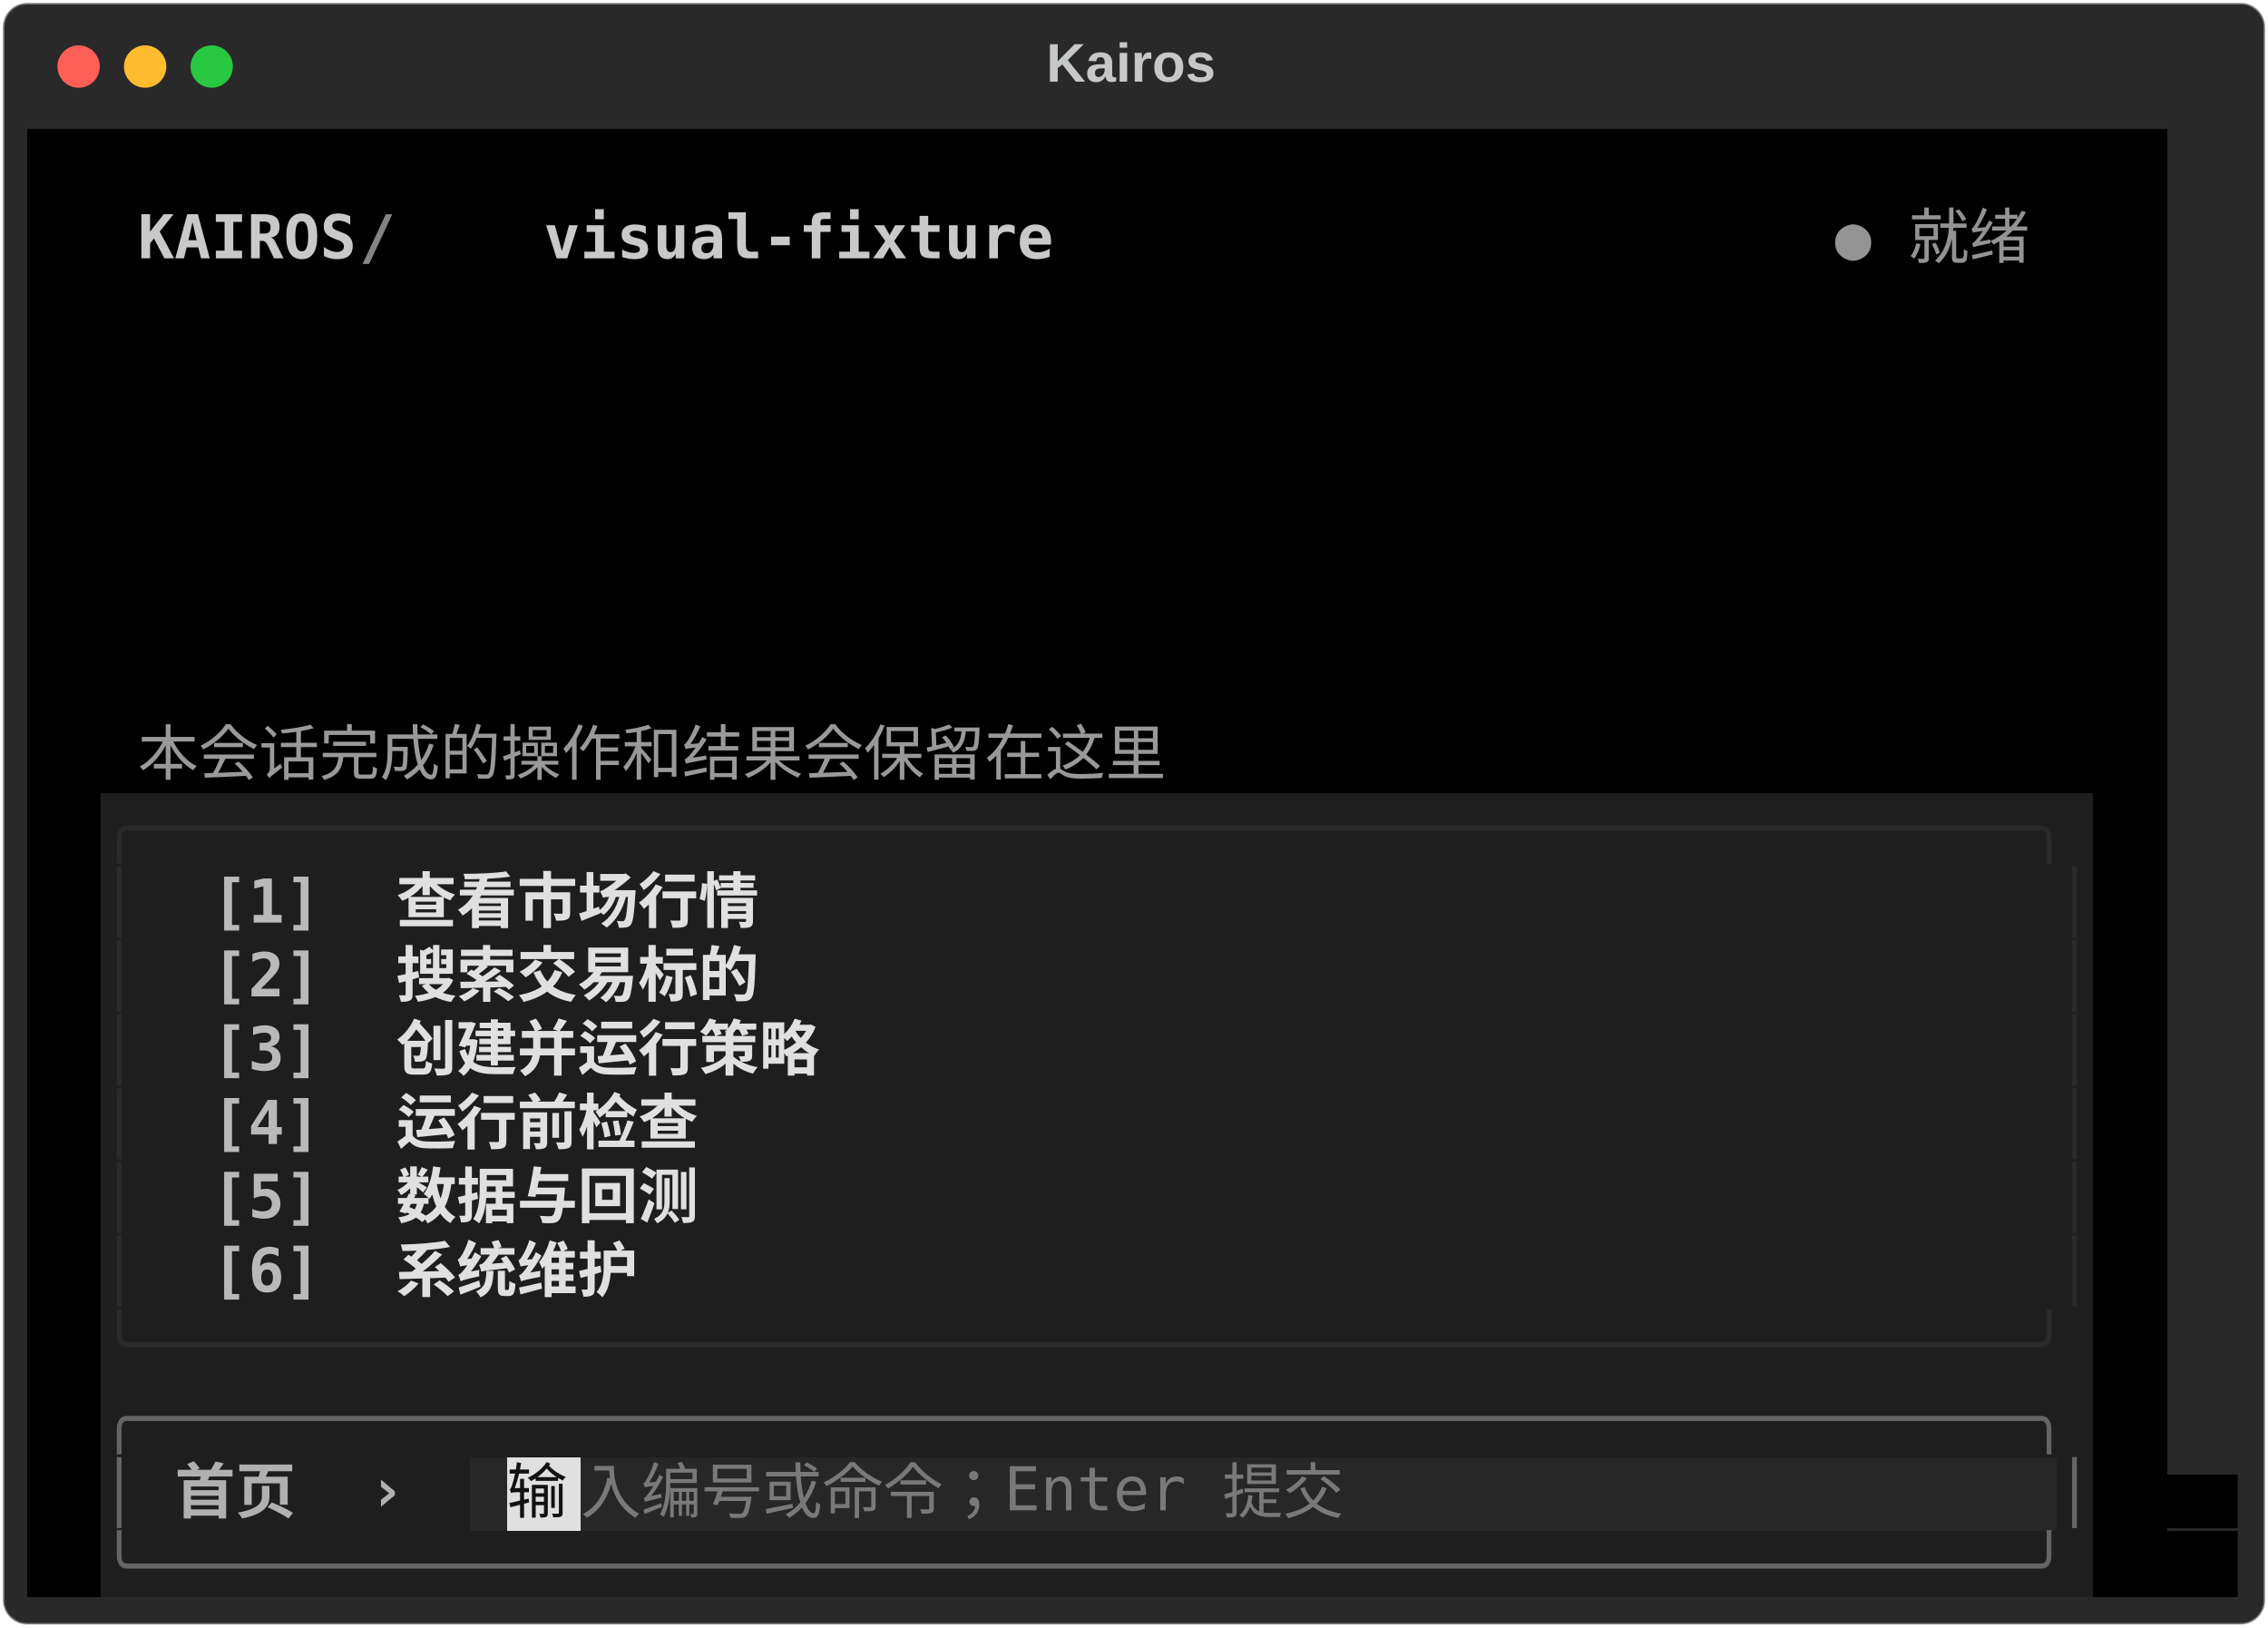
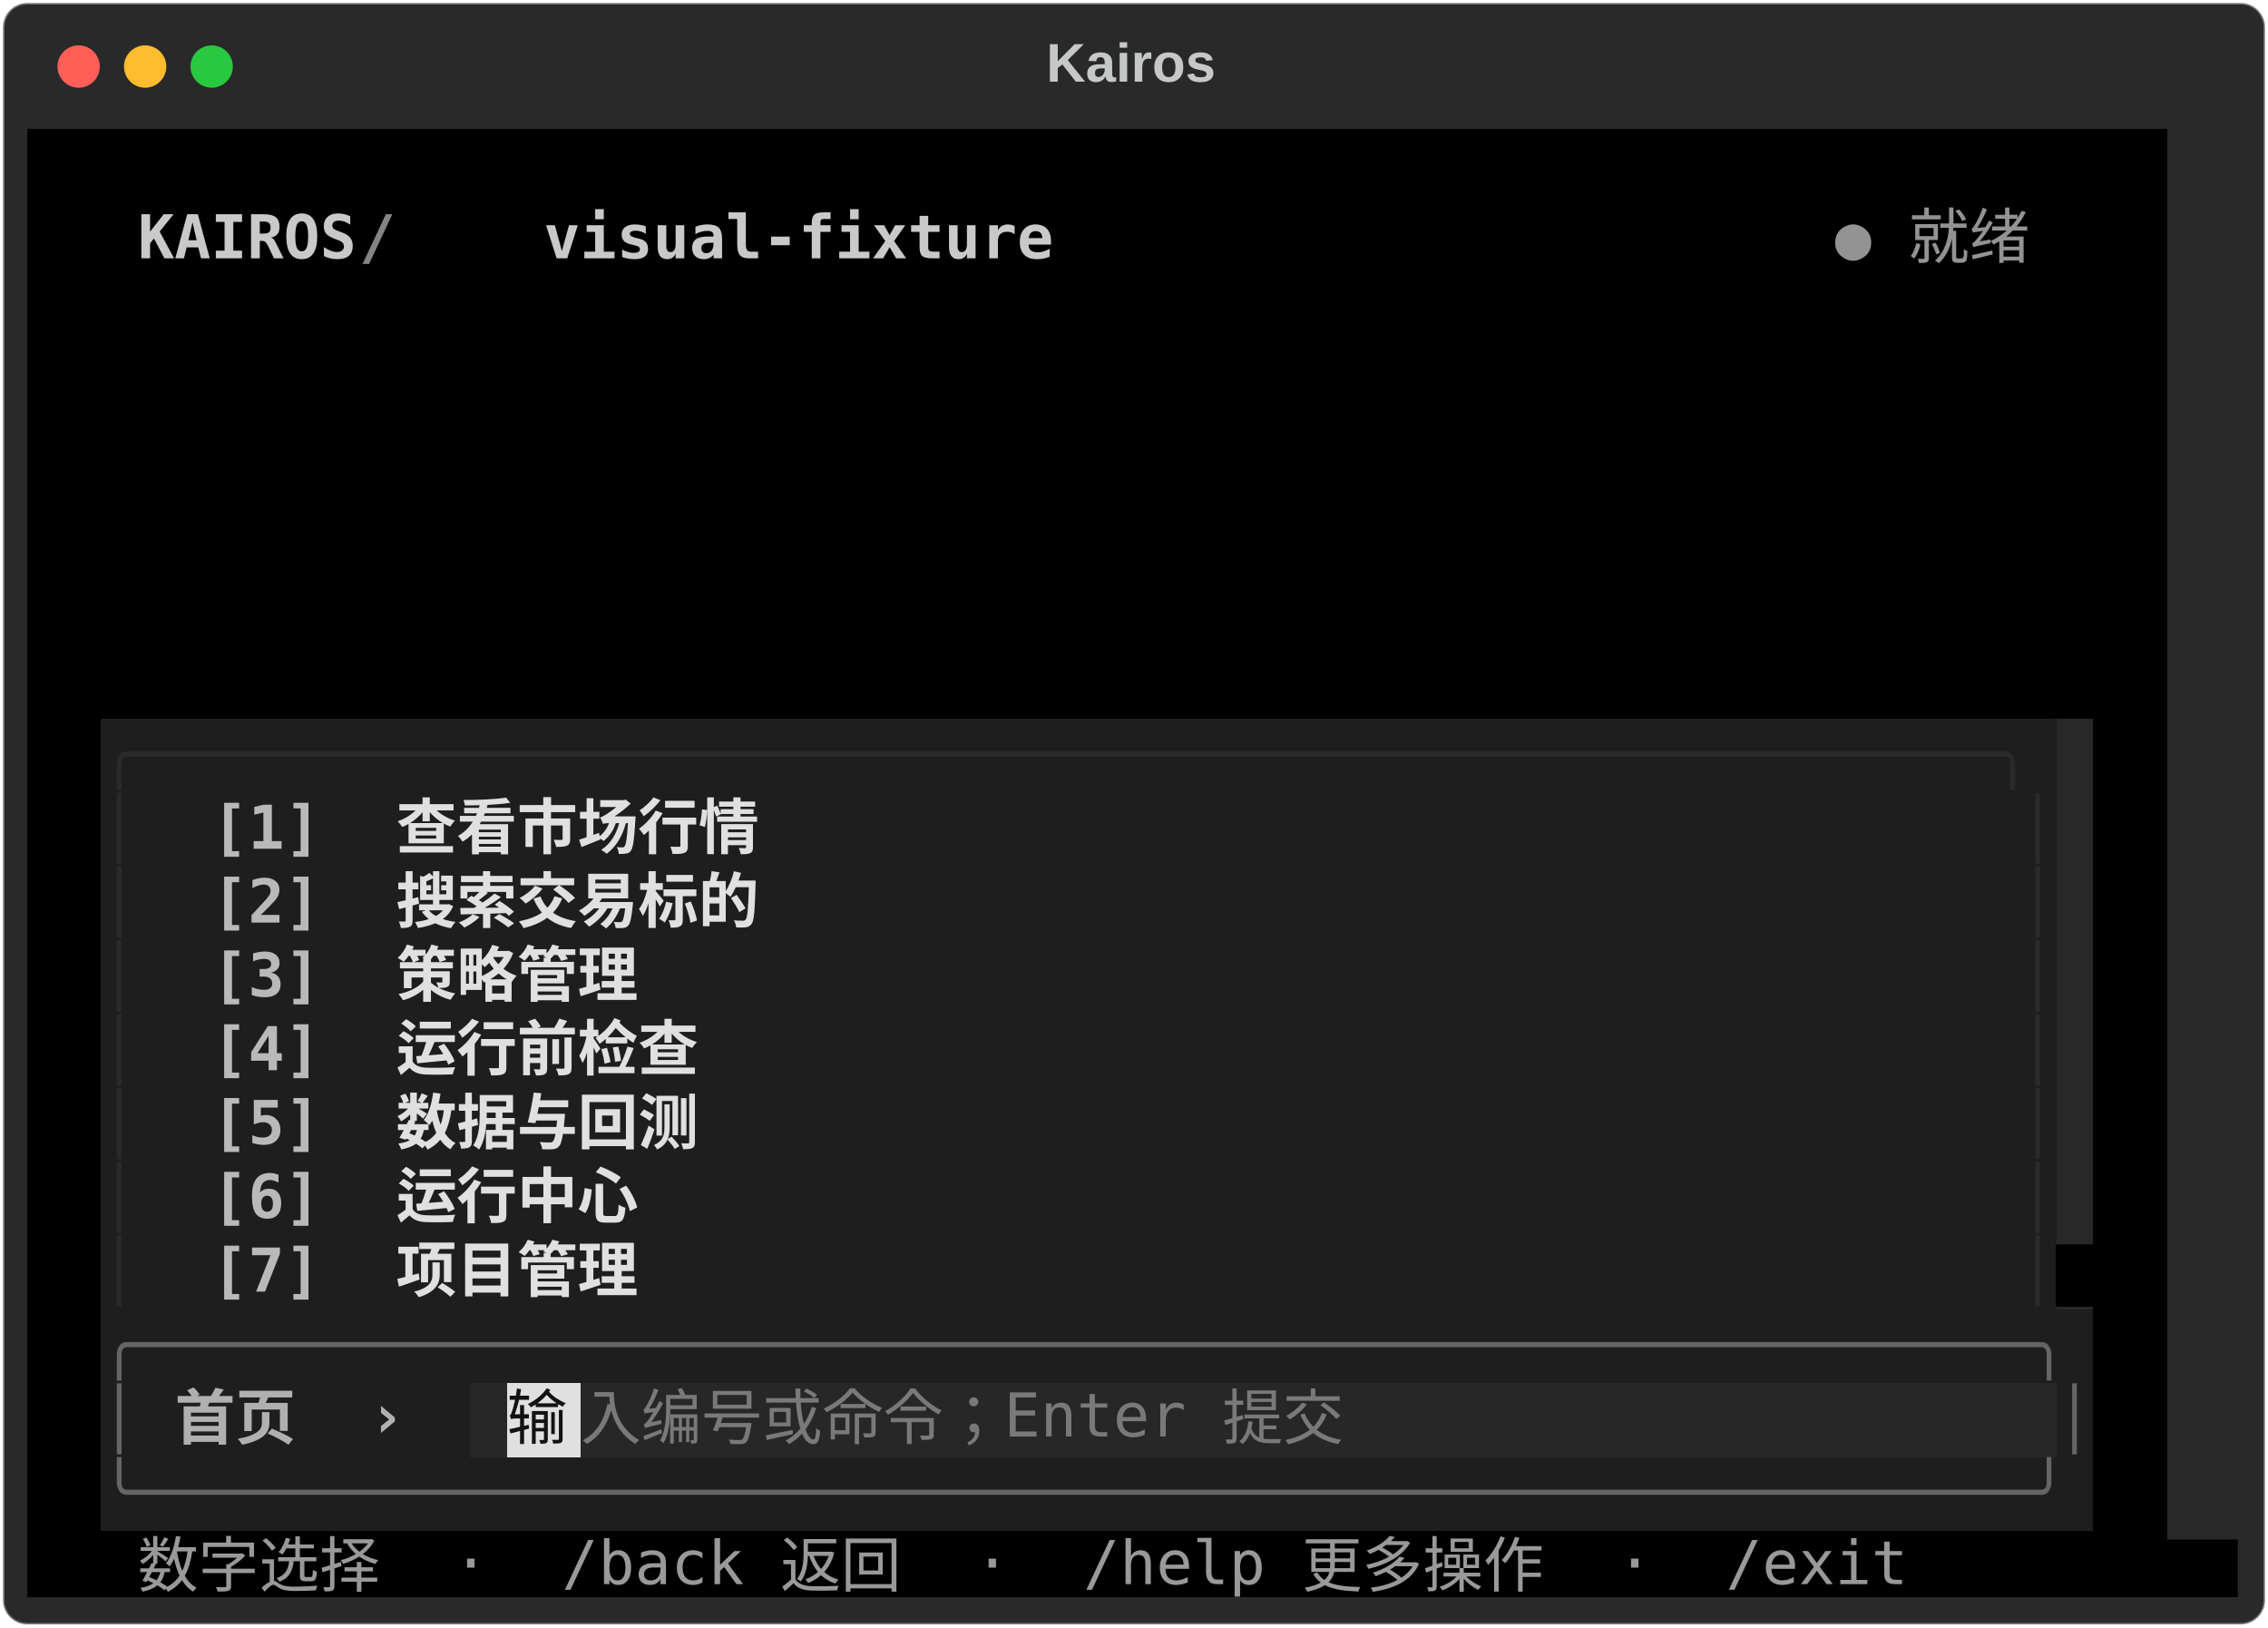
<svg xmlns="http://www.w3.org/2000/svg" class="rich-terminal" viewBox="0 0 750 538.0">
  <style>

    @font-face {
        font-family: "Fira Code";
        src: local("FiraCode-Regular"),
                url("https://cdnjs.cloudflare.com/ajax/libs/firacode/6.2.0/woff2/FiraCode-Regular.woff2") format("woff2"),
                url("https://cdnjs.cloudflare.com/ajax/libs/firacode/6.2.0/woff/FiraCode-Regular.woff") format("woff");
        font-style: normal;
        font-weight: 400;
    }
    @font-face {
        font-family: "Fira Code";
        src: local("FiraCode-Bold"),
                url("https://cdnjs.cloudflare.com/ajax/libs/firacode/6.2.0/woff2/FiraCode-Bold.woff2") format("woff2"),
                url("https://cdnjs.cloudflare.com/ajax/libs/firacode/6.2.0/woff/FiraCode-Bold.woff") format("woff");
        font-style: bold;
        font-weight: 700;
    }

    .terminal-matrix {
        font-family: Fira Code, monospace;
        font-size: 20px;
        line-height: 24.4px;
        font-variant-east-asian: full-width;
    }

    .terminal-title {
        font-size: 18px;
        font-weight: bold;
        font-family: arial;
    }

    .terminal-r1 { fill: #c5c8c6 }
.terminal-r2 { fill: #000000 }
.terminal-r3 { fill: #c9c9c9;font-weight: bold }
.terminal-r4 { fill: #848484;font-weight: bold }
.terminal-r5 { fill: #939393 }
.terminal-r6 { fill: #e0e0e0 }
- .terminal-r7 { fill: #999999 }
- .terminal-r8 { fill: #2a2a2a }
- .terminal-r9 { fill: #b9b9b9;font-weight: bold }
- .terminal-r10 { fill: #e0e0e0;font-weight: bold }
- .terminal-r11 { fill: #656565 }
- .terminal-r12 { fill: #b0b0b0;font-weight: bold }
- .terminal-r13 { fill: #121212 }
- .terminal-r14 { fill: #797979 }
+ .terminal-r7 { fill: #2a2a2a }
+ .terminal-r8 { fill: #b9b9b9;font-weight: bold }
+ .terminal-r9 { fill: #e0e0e0;font-weight: bold }
+ .terminal-r10 { fill: #656565 }
+ .terminal-r11 { fill: #b0b0b0;font-weight: bold }
+ .terminal-r12 { fill: #121212 }
+ .terminal-r13 { fill: #797979 }
+ .terminal-r14 { fill: #999999 }
    </style>
  <defs>
    <clipPath id="terminal-clip-terminal">
      <rect x="0" y="0" width="731.0" height="487.0" />
    </clipPath>
    <clipPath id="terminal-line-0">
      <rect x="0" y="1.5" width="732" height="24.65" />
    </clipPath>
    <clipPath id="terminal-line-1">
      <rect x="0" y="25.9" width="732" height="24.65" />
    </clipPath>
    <clipPath id="terminal-line-2">
      <rect x="0" y="50.3" width="732" height="24.65" />
    </clipPath>
    <clipPath id="terminal-line-3">
      <rect x="0" y="74.7" width="732" height="24.65" />
    </clipPath>
    <clipPath id="terminal-line-4">
      <rect x="0" y="99.1" width="732" height="24.65" />
    </clipPath>
    <clipPath id="terminal-line-5">
      <rect x="0" y="123.5" width="732" height="24.65" />
    </clipPath>
    <clipPath id="terminal-line-6">
      <rect x="0" y="147.9" width="732" height="24.65" />
    </clipPath>
    <clipPath id="terminal-line-7">
      <rect x="0" y="172.3" width="732" height="24.65" />
    </clipPath>
    <clipPath id="terminal-line-8">
      <rect x="0" y="196.7" width="732" height="24.65" />
    </clipPath>
    <clipPath id="terminal-line-9">
      <rect x="0" y="221.1" width="732" height="24.65" />
    </clipPath>
    <clipPath id="terminal-line-10">
      <rect x="0" y="245.5" width="732" height="24.65" />
    </clipPath>
    <clipPath id="terminal-line-11">
      <rect x="0" y="269.9" width="732" height="24.65" />
    </clipPath>
    <clipPath id="terminal-line-12">
      <rect x="0" y="294.3" width="732" height="24.65" />
    </clipPath>
    <clipPath id="terminal-line-13">
      <rect x="0" y="318.7" width="732" height="24.65" />
    </clipPath>
    <clipPath id="terminal-line-14">
      <rect x="0" y="343.1" width="732" height="24.65" />
    </clipPath>
    <clipPath id="terminal-line-15">
      <rect x="0" y="367.5" width="732" height="24.65" />
    </clipPath>
    <clipPath id="terminal-line-16">
      <rect x="0" y="391.9" width="732" height="24.65" />
    </clipPath>
    <clipPath id="terminal-line-17">
      <rect x="0" y="416.3" width="732" height="24.65" />
    </clipPath>
    <clipPath id="terminal-line-18">
      <rect x="0" y="440.7" width="732" height="24.65" />
    </clipPath>
  </defs>
  <rect fill="#292929" stroke="rgba(255,255,255,0.35)" stroke-width="1" x="1" y="1" width="748" height="536" rx="8" />
  <text class="terminal-title" fill="#c5c8c6" text-anchor="middle" x="374" y="27">Kairos</text>
  <g transform="translate(26,22)">
    <circle cx="0" cy="0" r="7" fill="#ff5f57" />
    <circle cx="22" cy="0" r="7" fill="#febc2e" />
    <circle cx="44" cy="0" r="7" fill="#28c840" />
  </g>
  <g transform="translate(9, 41)" clip-path="url(#terminal-clip-terminal)">
    <rect fill="#000000" x="0" y="1.5" width="707.6" height="24.65" shape-rendering="crispEdges" />
    <rect fill="#282828" x="707.6" y="1.5" width="24.4" height="24.65" shape-rendering="crispEdges" />
    <rect fill="#000000" x="0" y="25.9" width="36.6" height="24.65" shape-rendering="crispEdges" />
    <rect fill="#000000" x="36.6" y="25.9" width="73.2" height="24.65" shape-rendering="crispEdges" />
    <rect fill="#000000" x="109.8" y="25.9" width="61" height="24.65" shape-rendering="crispEdges" />
    <rect fill="#000000" x="170.8" y="25.9" width="170.8" height="24.65" shape-rendering="crispEdges" />
    <rect fill="#000000" x="341.6" y="25.9" width="256.2" height="24.65" shape-rendering="crispEdges" />
    <rect fill="#000000" x="597.8" y="25.9" width="12.2" height="24.65" shape-rendering="crispEdges" />
    <rect fill="#000000" x="610" y="25.9" width="12.2" height="24.65" shape-rendering="crispEdges" />
    <rect fill="#000000" x="622.2" y="25.9" width="48.8" height="24.65" shape-rendering="crispEdges" />
    <rect fill="#000000" x="671" y="25.9" width="36.6" height="24.65" shape-rendering="crispEdges" />
    <rect fill="#282828" x="707.6" y="25.9" width="24.4" height="24.65" shape-rendering="crispEdges" />
    <rect fill="#000000" x="0" y="50.3" width="707.6" height="24.65" shape-rendering="crispEdges" />
    <rect fill="#282828" x="707.6" y="50.3" width="24.4" height="24.65" shape-rendering="crispEdges" />
    <rect fill="#000000" x="0" y="74.7" width="36.6" height="24.65" shape-rendering="crispEdges" />
    <rect fill="#000000" x="36.6" y="74.7" width="610" height="24.65" shape-rendering="crispEdges" />
    <rect fill="#000000" x="646.6" y="74.7" width="61" height="24.65" shape-rendering="crispEdges" />
    <rect fill="#282828" x="707.6" y="74.7" width="24.4" height="24.65" shape-rendering="crispEdges" />
    <rect fill="#000000" x="0" y="99.1" width="36.6" height="24.65" shape-rendering="crispEdges" />
    <rect fill="#000000" x="36.6" y="99.1" width="610" height="24.65" shape-rendering="crispEdges" />
    <rect fill="#000000" x="646.6" y="99.1" width="61" height="24.65" shape-rendering="crispEdges" />
    <rect fill="#282828" x="707.6" y="99.1" width="24.4" height="24.65" shape-rendering="crispEdges" />
    <rect fill="#000000" x="0" y="123.5" width="36.6" height="24.65" shape-rendering="crispEdges" />
    <rect fill="#000000" x="36.6" y="123.5" width="610" height="24.65" shape-rendering="crispEdges" />
    <rect fill="#000000" x="646.6" y="123.5" width="61" height="24.65" shape-rendering="crispEdges" />
    <rect fill="#282828" x="707.6" y="123.5" width="24.4" height="24.65" shape-rendering="crispEdges" />
    <rect fill="#000000" x="0" y="147.9" width="36.6" height="24.65" shape-rendering="crispEdges" />
    <rect fill="#000000" x="36.6" y="147.9" width="610" height="24.65" shape-rendering="crispEdges" />
    <rect fill="#000000" x="646.6" y="147.9" width="61" height="24.65" shape-rendering="crispEdges" />
    <rect fill="#282828" x="707.6" y="147.9" width="24.4" height="24.65" shape-rendering="crispEdges" />
    <rect fill="#000000" x="0" y="172.3" width="36.6" height="24.65" shape-rendering="crispEdges" />
    <rect fill="#000000" x="36.6" y="172.3" width="610" height="24.65" shape-rendering="crispEdges" />
    <rect fill="#000000" x="646.6" y="172.3" width="61" height="24.65" shape-rendering="crispEdges" />
    <rect fill="#282828" x="707.6" y="172.3" width="24.4" height="24.65" shape-rendering="crispEdges" />
-     <rect fill="#000000" x="0" y="196.7" width="36.6" height="24.65" shape-rendering="crispEdges" />
-     <rect fill="#000000" x="36.6" y="196.7" width="414.8" height="24.65" shape-rendering="crispEdges" />
-     <rect fill="#000000" x="451.4" y="196.7" width="256.2" height="24.65" shape-rendering="crispEdges" />
+     <rect fill="#000000" x="0" y="196.7" width="24.4" height="24.65" shape-rendering="crispEdges" />
+     <rect fill="#1e1e1e" x="24.4" y="196.7" width="646.6" height="24.65" shape-rendering="crispEdges" />
+     <rect fill="#282828" x="671" y="196.7" width="12.2" height="24.65" shape-rendering="crispEdges" />
+     <rect fill="#000000" x="683.2" y="196.7" width="24.4" height="24.65" shape-rendering="crispEdges" />
    <rect fill="#282828" x="707.6" y="196.7" width="24.4" height="24.65" shape-rendering="crispEdges" />
    <rect fill="#000000" x="0" y="221.1" width="24.4" height="24.65" shape-rendering="crispEdges" />
-     <rect fill="#1e1e1e" x="24.4" y="221.1" width="658.8" height="24.65" shape-rendering="crispEdges" />
+     <rect fill="#1e1e1e" x="24.4" y="221.1" width="12.2" height="24.65" shape-rendering="crispEdges" />
+     <rect fill="#1e1e1e" x="36.6" y="221.1" width="12.2" height="24.65" shape-rendering="crispEdges" />
+     <rect fill="#1e1e1e" x="48.8" y="221.1" width="12.2" height="24.65" shape-rendering="crispEdges" />
+     <rect fill="#1e1e1e" x="61" y="221.1" width="61" height="24.65" shape-rendering="crispEdges" />
+     <rect fill="#1e1e1e" x="122" y="221.1" width="146.4" height="24.65" shape-rendering="crispEdges" />
+     <rect fill="#1e1e1e" x="268.4" y="221.1" width="378.2" height="24.65" shape-rendering="crispEdges" />
+     <rect fill="#1e1e1e" x="646.6" y="221.1" width="12.2" height="24.65" shape-rendering="crispEdges" />
+     <rect fill="#1e1e1e" x="658.8" y="221.1" width="12.2" height="24.65" shape-rendering="crispEdges" />
+     <rect fill="#282828" x="671" y="221.1" width="12.2" height="24.65" shape-rendering="crispEdges" />
    <rect fill="#000000" x="683.2" y="221.1" width="24.4" height="24.65" shape-rendering="crispEdges" />
    <rect fill="#282828" x="707.6" y="221.1" width="24.4" height="24.65" shape-rendering="crispEdges" />
    <rect fill="#000000" x="0" y="245.5" width="24.4" height="24.65" shape-rendering="crispEdges" />
    <rect fill="#1e1e1e" x="24.4" y="245.5" width="12.2" height="24.65" shape-rendering="crispEdges" />
    <rect fill="#1e1e1e" x="36.6" y="245.5" width="12.2" height="24.65" shape-rendering="crispEdges" />
    <rect fill="#1e1e1e" x="48.8" y="245.5" width="12.2" height="24.65" shape-rendering="crispEdges" />
    <rect fill="#1e1e1e" x="61" y="245.5" width="61" height="24.65" shape-rendering="crispEdges" />
    <rect fill="#1e1e1e" x="122" y="245.5" width="146.4" height="24.65" shape-rendering="crispEdges" />
-     <rect fill="#1e1e1e" x="268.4" y="245.5" width="390.4" height="24.65" shape-rendering="crispEdges" />
+     <rect fill="#1e1e1e" x="268.4" y="245.5" width="378.2" height="24.65" shape-rendering="crispEdges" />
+     <rect fill="#1e1e1e" x="646.6" y="245.5" width="12.2" height="24.65" shape-rendering="crispEdges" />
    <rect fill="#1e1e1e" x="658.8" y="245.5" width="12.2" height="24.65" shape-rendering="crispEdges" />
-     <rect fill="#1e1e1e" x="671" y="245.5" width="12.2" height="24.65" shape-rendering="crispEdges" />
+     <rect fill="#282828" x="671" y="245.5" width="12.2" height="24.65" shape-rendering="crispEdges" />
    <rect fill="#000000" x="683.2" y="245.5" width="24.4" height="24.65" shape-rendering="crispEdges" />
    <rect fill="#282828" x="707.6" y="245.5" width="24.4" height="24.65" shape-rendering="crispEdges" />
    <rect fill="#000000" x="0" y="269.9" width="24.4" height="24.65" shape-rendering="crispEdges" />
    <rect fill="#1e1e1e" x="24.4" y="269.9" width="12.2" height="24.65" shape-rendering="crispEdges" />
    <rect fill="#1e1e1e" x="36.6" y="269.9" width="12.2" height="24.65" shape-rendering="crispEdges" />
    <rect fill="#1e1e1e" x="48.8" y="269.9" width="12.2" height="24.65" shape-rendering="crispEdges" />
    <rect fill="#1e1e1e" x="61" y="269.9" width="61" height="24.65" shape-rendering="crispEdges" />
-     <rect fill="#1e1e1e" x="122" y="269.9" width="146.4" height="24.65" shape-rendering="crispEdges" />
-     <rect fill="#1e1e1e" x="268.4" y="269.9" width="390.4" height="24.65" shape-rendering="crispEdges" />
+     <rect fill="#1e1e1e" x="122" y="269.9" width="97.6" height="24.65" shape-rendering="crispEdges" />
+     <rect fill="#1e1e1e" x="219.6" y="269.9" width="427" height="24.65" shape-rendering="crispEdges" />
+     <rect fill="#1e1e1e" x="646.6" y="269.9" width="12.2" height="24.65" shape-rendering="crispEdges" />
    <rect fill="#1e1e1e" x="658.8" y="269.9" width="12.2" height="24.65" shape-rendering="crispEdges" />
-     <rect fill="#1e1e1e" x="671" y="269.9" width="12.2" height="24.65" shape-rendering="crispEdges" />
+     <rect fill="#282828" x="671" y="269.9" width="12.2" height="24.65" shape-rendering="crispEdges" />
    <rect fill="#000000" x="683.2" y="269.9" width="24.4" height="24.65" shape-rendering="crispEdges" />
    <rect fill="#282828" x="707.6" y="269.9" width="24.4" height="24.65" shape-rendering="crispEdges" />
    <rect fill="#000000" x="0" y="294.3" width="24.4" height="24.65" shape-rendering="crispEdges" />
    <rect fill="#1e1e1e" x="24.4" y="294.3" width="12.2" height="24.65" shape-rendering="crispEdges" />
    <rect fill="#1e1e1e" x="36.6" y="294.3" width="12.2" height="24.65" shape-rendering="crispEdges" />
    <rect fill="#1e1e1e" x="48.8" y="294.3" width="12.2" height="24.65" shape-rendering="crispEdges" />
    <rect fill="#1e1e1e" x="61" y="294.3" width="61" height="24.65" shape-rendering="crispEdges" />
-     <rect fill="#1e1e1e" x="122" y="294.3" width="170.8" height="24.65" shape-rendering="crispEdges" />
-     <rect fill="#1e1e1e" x="292.8" y="294.3" width="366" height="24.65" shape-rendering="crispEdges" />
+     <rect fill="#1e1e1e" x="122" y="294.3" width="122" height="24.65" shape-rendering="crispEdges" />
+     <rect fill="#1e1e1e" x="244" y="294.3" width="402.6" height="24.65" shape-rendering="crispEdges" />
+     <rect fill="#1e1e1e" x="646.6" y="294.3" width="12.2" height="24.65" shape-rendering="crispEdges" />
    <rect fill="#1e1e1e" x="658.8" y="294.3" width="12.2" height="24.65" shape-rendering="crispEdges" />
-     <rect fill="#1e1e1e" x="671" y="294.3" width="12.2" height="24.65" shape-rendering="crispEdges" />
+     <rect fill="#282828" x="671" y="294.3" width="12.2" height="24.65" shape-rendering="crispEdges" />
    <rect fill="#000000" x="683.2" y="294.3" width="24.4" height="24.65" shape-rendering="crispEdges" />
    <rect fill="#282828" x="707.6" y="294.3" width="24.4" height="24.65" shape-rendering="crispEdges" />
    <rect fill="#000000" x="0" y="318.7" width="24.4" height="24.65" shape-rendering="crispEdges" />
    <rect fill="#1e1e1e" x="24.4" y="318.7" width="12.2" height="24.65" shape-rendering="crispEdges" />
    <rect fill="#1e1e1e" x="36.6" y="318.7" width="12.2" height="24.65" shape-rendering="crispEdges" />
    <rect fill="#1e1e1e" x="48.8" y="318.7" width="12.2" height="24.65" shape-rendering="crispEdges" />
    <rect fill="#1e1e1e" x="61" y="318.7" width="61" height="24.65" shape-rendering="crispEdges" />
    <rect fill="#1e1e1e" x="122" y="318.7" width="122" height="24.65" shape-rendering="crispEdges" />
-     <rect fill="#1e1e1e" x="244" y="318.7" width="414.8" height="24.65" shape-rendering="crispEdges" />
+     <rect fill="#1e1e1e" x="244" y="318.7" width="402.6" height="24.65" shape-rendering="crispEdges" />
+     <rect fill="#1e1e1e" x="646.6" y="318.7" width="12.2" height="24.65" shape-rendering="crispEdges" />
    <rect fill="#1e1e1e" x="658.8" y="318.7" width="12.2" height="24.65" shape-rendering="crispEdges" />
-     <rect fill="#1e1e1e" x="671" y="318.7" width="12.2" height="24.65" shape-rendering="crispEdges" />
+     <rect fill="#282828" x="671" y="318.7" width="12.2" height="24.65" shape-rendering="crispEdges" />
    <rect fill="#000000" x="683.2" y="318.7" width="24.4" height="24.65" shape-rendering="crispEdges" />
    <rect fill="#282828" x="707.6" y="318.7" width="24.4" height="24.65" shape-rendering="crispEdges" />
    <rect fill="#000000" x="0" y="343.1" width="24.4" height="24.65" shape-rendering="crispEdges" />
    <rect fill="#1e1e1e" x="24.4" y="343.1" width="12.2" height="24.65" shape-rendering="crispEdges" />
    <rect fill="#1e1e1e" x="36.6" y="343.1" width="12.2" height="24.65" shape-rendering="crispEdges" />
    <rect fill="#1e1e1e" x="48.8" y="343.1" width="12.2" height="24.65" shape-rendering="crispEdges" />
    <rect fill="#1e1e1e" x="61" y="343.1" width="61" height="24.65" shape-rendering="crispEdges" />
-     <rect fill="#1e1e1e" x="122" y="343.1" width="122" height="24.65" shape-rendering="crispEdges" />
-     <rect fill="#1e1e1e" x="244" y="343.1" width="414.8" height="24.65" shape-rendering="crispEdges" />
+     <rect fill="#1e1e1e" x="122" y="343.1" width="97.6" height="24.65" shape-rendering="crispEdges" />
+     <rect fill="#1e1e1e" x="219.6" y="343.1" width="427" height="24.65" shape-rendering="crispEdges" />
+     <rect fill="#1e1e1e" x="646.6" y="343.1" width="12.2" height="24.65" shape-rendering="crispEdges" />
    <rect fill="#1e1e1e" x="658.8" y="343.1" width="12.2" height="24.65" shape-rendering="crispEdges" />
-     <rect fill="#1e1e1e" x="671" y="343.1" width="12.2" height="24.65" shape-rendering="crispEdges" />
+     <rect fill="#282828" x="671" y="343.1" width="12.2" height="24.65" shape-rendering="crispEdges" />
    <rect fill="#000000" x="683.2" y="343.1" width="24.4" height="24.65" shape-rendering="crispEdges" />
    <rect fill="#282828" x="707.6" y="343.1" width="24.4" height="24.65" shape-rendering="crispEdges" />
    <rect fill="#000000" x="0" y="367.5" width="24.4" height="24.65" shape-rendering="crispEdges" />
    <rect fill="#1e1e1e" x="24.4" y="367.5" width="12.2" height="24.65" shape-rendering="crispEdges" />
    <rect fill="#1e1e1e" x="36.6" y="367.5" width="12.2" height="24.65" shape-rendering="crispEdges" />
    <rect fill="#1e1e1e" x="48.8" y="367.5" width="12.2" height="24.65" shape-rendering="crispEdges" />
    <rect fill="#1e1e1e" x="61" y="367.5" width="61" height="24.65" shape-rendering="crispEdges" />
    <rect fill="#1e1e1e" x="122" y="367.5" width="97.6" height="24.65" shape-rendering="crispEdges" />
-     <rect fill="#1e1e1e" x="219.6" y="367.5" width="439.2" height="24.65" shape-rendering="crispEdges" />
+     <rect fill="#1e1e1e" x="219.6" y="367.5" width="427" height="24.65" shape-rendering="crispEdges" />
+     <rect fill="#1e1e1e" x="646.6" y="367.5" width="12.2" height="24.65" shape-rendering="crispEdges" />
    <rect fill="#1e1e1e" x="658.8" y="367.5" width="12.2" height="24.65" shape-rendering="crispEdges" />
-     <rect fill="#1e1e1e" x="671" y="367.5" width="12.2" height="24.65" shape-rendering="crispEdges" />
+     <rect fill="#282828" x="671" y="367.5" width="12.2" height="24.65" shape-rendering="crispEdges" />
    <rect fill="#000000" x="683.2" y="367.5" width="24.4" height="24.65" shape-rendering="crispEdges" />
    <rect fill="#282828" x="707.6" y="367.5" width="24.4" height="24.65" shape-rendering="crispEdges" />
    <rect fill="#000000" x="0" y="391.9" width="24.4" height="24.65" shape-rendering="crispEdges" />
    <rect fill="#1e1e1e" x="24.4" y="391.9" width="658.8" height="24.65" shape-rendering="crispEdges" />
    <rect fill="#000000" x="683.2" y="391.9" width="24.4" height="24.65" shape-rendering="crispEdges" />
    <rect fill="#282828" x="707.6" y="391.9" width="24.4" height="24.65" shape-rendering="crispEdges" />
    <rect fill="#000000" x="0" y="416.3" width="24.4" height="24.65" shape-rendering="crispEdges" />
-     <rect fill="#1e1e1e" x="24.4" y="416.3" width="658.8" height="24.65" shape-rendering="crispEdges" />
+     <rect fill="#1e1e1e" x="24.4" y="416.3" width="12.2" height="24.65" shape-rendering="crispEdges" />
+     <rect fill="#1e1e1e" x="36.6" y="416.3" width="12.2" height="24.65" shape-rendering="crispEdges" />
+     <rect fill="#1e1e1e" x="48.8" y="416.3" width="85.4" height="24.65" shape-rendering="crispEdges" />
+     <rect fill="#1e1e1e" x="134.2" y="416.3" width="12.2" height="24.65" shape-rendering="crispEdges" />
+     <rect fill="#272727" x="146.4" y="416.3" width="12.2" height="24.65" shape-rendering="crispEdges" />
+     <rect fill="#e0e0e0" x="158.6" y="416.3" width="24.4" height="24.65" shape-rendering="crispEdges" />
+     <rect fill="#272727" x="183" y="416.3" width="292.8" height="24.65" shape-rendering="crispEdges" />
+     <rect fill="#272727" x="475.8" y="416.3" width="183" height="24.65" shape-rendering="crispEdges" />
+     <rect fill="#272727" x="658.8" y="416.3" width="12.2" height="24.65" shape-rendering="crispEdges" />
+     <rect fill="#1e1e1e" x="671" y="416.3" width="12.2" height="24.65" shape-rendering="crispEdges" />
    <rect fill="#000000" x="683.2" y="416.3" width="24.4" height="24.65" shape-rendering="crispEdges" />
    <rect fill="#282828" x="707.6" y="416.3" width="24.4" height="24.65" shape-rendering="crispEdges" />
    <rect fill="#000000" x="0" y="440.7" width="24.4" height="24.65" shape-rendering="crispEdges" />
-     <rect fill="#1e1e1e" x="24.4" y="440.7" width="12.2" height="24.65" shape-rendering="crispEdges" />
-     <rect fill="#1e1e1e" x="36.6" y="440.7" width="12.2" height="24.65" shape-rendering="crispEdges" />
-     <rect fill="#1e1e1e" x="48.8" y="440.7" width="85.4" height="24.65" shape-rendering="crispEdges" />
-     <rect fill="#1e1e1e" x="134.2" y="440.7" width="12.2" height="24.65" shape-rendering="crispEdges" />
-     <rect fill="#272727" x="146.4" y="440.7" width="12.2" height="24.65" shape-rendering="crispEdges" />
-     <rect fill="#e0e0e0" x="158.6" y="440.7" width="24.4" height="24.65" shape-rendering="crispEdges" />
-     <rect fill="#272727" x="183" y="440.7" width="292.8" height="24.65" shape-rendering="crispEdges" />
-     <rect fill="#272727" x="475.8" y="440.7" width="183" height="24.65" shape-rendering="crispEdges" />
-     <rect fill="#272727" x="658.8" y="440.7" width="12.2" height="24.65" shape-rendering="crispEdges" />
-     <rect fill="#1e1e1e" x="671" y="440.7" width="12.2" height="24.65" shape-rendering="crispEdges" />
+     <rect fill="#1e1e1e" x="24.4" y="440.7" width="658.8" height="24.65" shape-rendering="crispEdges" />
    <rect fill="#000000" x="683.2" y="440.7" width="24.4" height="24.65" shape-rendering="crispEdges" />
    <rect fill="#282828" x="707.6" y="440.7" width="24.4" height="24.65" shape-rendering="crispEdges" />
-     <rect fill="#000000" x="0" y="465.1" width="24.4" height="24.65" shape-rendering="crispEdges" />
-     <rect fill="#1e1e1e" x="24.4" y="465.1" width="658.8" height="24.65" shape-rendering="crispEdges" />
-     <rect fill="#000000" x="683.2" y="465.1" width="24.4" height="24.65" shape-rendering="crispEdges" />
-     <rect fill="#000000" x="707.6" y="465.1" width="24.4" height="24.65" shape-rendering="crispEdges" />
+     <rect fill="#000000" x="0" y="465.1" width="36.6" height="24.65" shape-rendering="crispEdges" />
+     <rect fill="#000000" x="36.6" y="465.1" width="634.4" height="24.65" shape-rendering="crispEdges" />
+     <rect fill="#000000" x="671" y="465.1" width="36.6" height="24.65" shape-rendering="crispEdges" />
+     <rect fill="#282828" x="707.6" y="465.1" width="24.4" height="24.65" shape-rendering="crispEdges" />
    <g class="terminal-matrix">
      <text class="terminal-r1" x="732" y="20" textLength="12.2" clip-path="url(#terminal-line-0)">
</text>
      <text class="terminal-r3" x="36.6" y="44.4" textLength="73.2" clip-path="url(#terminal-line-1)">KAIROS</text>
      <text class="terminal-r4" x="109.8" y="44.4" textLength="61" clip-path="url(#terminal-line-1)">  /  </text>
      <text class="terminal-r3" x="170.8" y="44.4" textLength="170.8" clip-path="url(#terminal-line-1)">visual-fixture</text>
      <text class="terminal-r5" x="597.8" y="44.4" textLength="12.2" clip-path="url(#terminal-line-1)">●</text>
      <text class="terminal-r5" x="622.2" y="44.4" textLength="24.4" clip-path="url(#terminal-line-1)">就绪</text>
      <text class="terminal-r1" x="732" y="44.4" textLength="12.2" clip-path="url(#terminal-line-1)">
</text>
      <text class="terminal-r1" x="732" y="68.8" textLength="12.2" clip-path="url(#terminal-line-2)">
</text>
      <text class="terminal-r1" x="732" y="93.2" textLength="12.2" clip-path="url(#terminal-line-3)">
</text>
      <text class="terminal-r1" x="732" y="117.6" textLength="12.2" clip-path="url(#terminal-line-4)">
</text>
      <text class="terminal-r1" x="732" y="142" textLength="12.2" clip-path="url(#terminal-line-5)">
</text>
      <text class="terminal-r1" x="732" y="166.4" textLength="12.2" clip-path="url(#terminal-line-6)">
</text>
      <text class="terminal-r1" x="732" y="190.8" textLength="12.2" clip-path="url(#terminal-line-7)">
</text>
-       <text class="terminal-r7" x="36.6" y="215.2" textLength="207.4" clip-path="url(#terminal-line-8)">本会话完成的操作和结果会保留在这里</text>
+       <text class="terminal-r7" x="24.4" y="215.2" textLength="646.6" clip-path="url(#terminal-line-8)">╭───────────────────────────────────────────────────╮</text>
      <text class="terminal-r1" x="732" y="215.2" textLength="12.2" clip-path="url(#terminal-line-8)">
</text>
-       <text class="terminal-r8" x="24.4" y="239.6" textLength="658.8" clip-path="url(#terminal-line-9)">╭────────────────────────────────────────────────────╮</text>
+       <text class="terminal-r7" x="24.4" y="239.6" textLength="12.2" clip-path="url(#terminal-line-9)">│</text>
+       <text class="terminal-r8" x="61" y="239.6" textLength="61" clip-path="url(#terminal-line-9)">[1]  </text>
+       <text class="terminal-r9" x="122" y="239.6" textLength="73.2" clip-path="url(#terminal-line-9)">查看市场行情</text>
+       <text class="terminal-r7" x="658.8" y="239.6" textLength="12.2" clip-path="url(#terminal-line-9)">│</text>
      <text class="terminal-r1" x="732" y="239.6" textLength="12.2" clip-path="url(#terminal-line-9)">
</text>
-       <text class="terminal-r8" x="24.4" y="264" textLength="12.2" clip-path="url(#terminal-line-10)">│</text>
-       <text class="terminal-r9" x="61" y="264" textLength="61" clip-path="url(#terminal-line-10)">[1]  </text>
-       <text class="terminal-r10" x="122" y="264" textLength="73.2" clip-path="url(#terminal-line-10)">查看市场行情</text>
-       <text class="terminal-r8" x="671" y="264" textLength="12.2" clip-path="url(#terminal-line-10)">│</text>
+       <text class="terminal-r7" x="24.4" y="264" textLength="12.2" clip-path="url(#terminal-line-10)">│</text>
+       <text class="terminal-r8" x="61" y="264" textLength="61" clip-path="url(#terminal-line-10)">[2]  </text>
+       <text class="terminal-r9" x="122" y="264" textLength="73.2" clip-path="url(#terminal-line-10)">搜索交易标的</text>
+       <text class="terminal-r7" x="658.8" y="264" textLength="12.2" clip-path="url(#terminal-line-10)">│</text>
      <text class="terminal-r1" x="732" y="264" textLength="12.2" clip-path="url(#terminal-line-10)">
</text>
-       <text class="terminal-r8" x="24.4" y="288.4" textLength="12.2" clip-path="url(#terminal-line-11)">│</text>
-       <text class="terminal-r9" x="61" y="288.4" textLength="61" clip-path="url(#terminal-line-11)">[2]  </text>
-       <text class="terminal-r10" x="122" y="288.4" textLength="73.2" clip-path="url(#terminal-line-11)">搜索交易标的</text>
-       <text class="terminal-r8" x="671" y="288.4" textLength="12.2" clip-path="url(#terminal-line-11)">│</text>
+       <text class="terminal-r7" x="24.4" y="288.4" textLength="12.2" clip-path="url(#terminal-line-11)">│</text>
+       <text class="terminal-r8" x="61" y="288.4" textLength="61" clip-path="url(#terminal-line-11)">[3]  </text>
+       <text class="terminal-r9" x="122" y="288.4" textLength="48.8" clip-path="url(#terminal-line-11)">策略管理</text>
+       <text class="terminal-r7" x="658.8" y="288.4" textLength="12.2" clip-path="url(#terminal-line-11)">│</text>
      <text class="terminal-r1" x="732" y="288.4" textLength="12.2" clip-path="url(#terminal-line-11)">
</text>
-       <text class="terminal-r8" x="24.4" y="312.8" textLength="12.2" clip-path="url(#terminal-line-12)">│</text>
-       <text class="terminal-r9" x="61" y="312.8" textLength="61" clip-path="url(#terminal-line-12)">[3]  </text>
-       <text class="terminal-r10" x="122" y="312.8" textLength="85.4" clip-path="url(#terminal-line-12)">创建并运行策略</text>
-       <text class="terminal-r8" x="671" y="312.8" textLength="12.2" clip-path="url(#terminal-line-12)">│</text>
+       <text class="terminal-r7" x="24.4" y="312.8" textLength="12.2" clip-path="url(#terminal-line-12)">│</text>
+       <text class="terminal-r8" x="61" y="312.8" textLength="61" clip-path="url(#terminal-line-12)">[4]  </text>
+       <text class="terminal-r9" x="122" y="312.8" textLength="61" clip-path="url(#terminal-line-12)">运行前检查</text>
+       <text class="terminal-r7" x="658.8" y="312.8" textLength="12.2" clip-path="url(#terminal-line-12)">│</text>
      <text class="terminal-r1" x="732" y="312.8" textLength="12.2" clip-path="url(#terminal-line-12)">
</text>
-       <text class="terminal-r8" x="24.4" y="337.2" textLength="12.2" clip-path="url(#terminal-line-13)">│</text>
-       <text class="terminal-r9" x="61" y="337.2" textLength="61" clip-path="url(#terminal-line-13)">[4]  </text>
-       <text class="terminal-r10" x="122" y="337.2" textLength="61" clip-path="url(#terminal-line-13)">运行前检查</text>
-       <text class="terminal-r8" x="671" y="337.2" textLength="12.2" clip-path="url(#terminal-line-13)">│</text>
+       <text class="terminal-r7" x="24.4" y="337.2" textLength="12.2" clip-path="url(#terminal-line-13)">│</text>
+       <text class="terminal-r8" x="61" y="337.2" textLength="61" clip-path="url(#terminal-line-13)">[5]  </text>
+       <text class="terminal-r9" x="122" y="337.2" textLength="61" clip-path="url(#terminal-line-13)">数据与回测</text>
+       <text class="terminal-r7" x="658.8" y="337.2" textLength="12.2" clip-path="url(#terminal-line-13)">│</text>
      <text class="terminal-r1" x="732" y="337.2" textLength="12.2" clip-path="url(#terminal-line-13)">
</text>
-       <text class="terminal-r8" x="24.4" y="361.6" textLength="12.2" clip-path="url(#terminal-line-14)">│</text>
-       <text class="terminal-r9" x="61" y="361.6" textLength="61" clip-path="url(#terminal-line-14)">[5]  </text>
-       <text class="terminal-r10" x="122" y="361.6" textLength="61" clip-path="url(#terminal-line-14)">数据与回测</text>
-       <text class="terminal-r8" x="671" y="361.6" textLength="12.2" clip-path="url(#terminal-line-14)">│</text>
+       <text class="terminal-r7" x="24.4" y="361.6" textLength="12.2" clip-path="url(#terminal-line-14)">│</text>
+       <text class="terminal-r8" x="61" y="361.6" textLength="61" clip-path="url(#terminal-line-14)">[6]  </text>
+       <text class="terminal-r9" x="122" y="361.6" textLength="48.8" clip-path="url(#terminal-line-14)">运行中心</text>
+       <text class="terminal-r7" x="658.8" y="361.6" textLength="12.2" clip-path="url(#terminal-line-14)">│</text>
      <text class="terminal-r1" x="732" y="361.6" textLength="12.2" clip-path="url(#terminal-line-14)">
</text>
-       <text class="terminal-r8" x="24.4" y="386" textLength="12.2" clip-path="url(#terminal-line-15)">│</text>
-       <text class="terminal-r9" x="61" y="386" textLength="61" clip-path="url(#terminal-line-15)">[6]  </text>
-       <text class="terminal-r10" x="122" y="386" textLength="48.8" clip-path="url(#terminal-line-15)">系统维护</text>
-       <text class="terminal-r8" x="671" y="386" textLength="12.2" clip-path="url(#terminal-line-15)">│</text>
+       <text class="terminal-r7" x="24.4" y="386" textLength="12.2" clip-path="url(#terminal-line-15)">│</text>
+       <text class="terminal-r8" x="61" y="386" textLength="61" clip-path="url(#terminal-line-15)">[7]  </text>
+       <text class="terminal-r9" x="122" y="386" textLength="48.8" clip-path="url(#terminal-line-15)">项目管理</text>
+       <text class="terminal-r7" x="658.8" y="386" textLength="12.2" clip-path="url(#terminal-line-15)">│</text>
+       <text class="terminal-r2" x="671" y="386" textLength="12.2" clip-path="url(#terminal-line-15)">▇</text>
      <text class="terminal-r1" x="732" y="386" textLength="12.2" clip-path="url(#terminal-line-15)">
</text>
-       <text class="terminal-r8" x="24.4" y="410.4" textLength="658.8" clip-path="url(#terminal-line-16)">╰────────────────────────────────────────────────────╯</text>
+       <text class="terminal-r10" x="24.4" y="410.4" textLength="658.8" clip-path="url(#terminal-line-16)">╭────────────────────────────────────────────────────╮</text>
      <text class="terminal-r1" x="732" y="410.4" textLength="12.2" clip-path="url(#terminal-line-16)">
</text>
-       <text class="terminal-r11" x="24.4" y="434.8" textLength="658.8" clip-path="url(#terminal-line-17)">╭────────────────────────────────────────────────────╮</text>
+       <text class="terminal-r10" x="24.4" y="434.8" textLength="12.2" clip-path="url(#terminal-line-17)">│</text>
+       <text class="terminal-r11" x="48.8" y="434.8" textLength="61" clip-path="url(#terminal-line-17)">首页  ›</text>
+       <text class="terminal-r12" x="158.6" y="434.8" textLength="12.2" clip-path="url(#terminal-line-17)">输</text>
+       <text class="terminal-r13" x="183" y="434.8" textLength="183" clip-path="url(#terminal-line-17)">入编号或命令；Enter 提交</text>
+       <text class="terminal-r10" x="671" y="434.8" textLength="12.2" clip-path="url(#terminal-line-17)">│</text>
      <text class="terminal-r1" x="732" y="434.8" textLength="12.2" clip-path="url(#terminal-line-17)">
</text>
-       <text class="terminal-r11" x="24.4" y="459.2" textLength="12.2" clip-path="url(#terminal-line-18)">│</text>
-       <text class="terminal-r12" x="48.8" y="459.2" textLength="61" clip-path="url(#terminal-line-18)">首页  ›</text>
-       <text class="terminal-r13" x="158.6" y="459.2" textLength="12.2" clip-path="url(#terminal-line-18)">输</text>
-       <text class="terminal-r14" x="183" y="459.2" textLength="183" clip-path="url(#terminal-line-18)">入编号或命令；Enter 提交</text>
-       <text class="terminal-r11" x="671" y="459.2" textLength="12.2" clip-path="url(#terminal-line-18)">│</text>
-       <text class="terminal-r2" x="707.6" y="459.2" textLength="24.4" clip-path="url(#terminal-line-18)">▆▆</text>
+       <text class="terminal-r10" x="24.4" y="459.2" textLength="658.8" clip-path="url(#terminal-line-18)">╰────────────────────────────────────────────────────╯</text>
      <text class="terminal-r1" x="732" y="459.2" textLength="12.2" clip-path="url(#terminal-line-18)">
</text>
-       <text class="terminal-r11" x="24.4" y="483.6" textLength="658.8" clip-path="url(#terminal-line-19)">╰────────────────────────────────────────────────────╯</text>
+       <text class="terminal-r14" x="36.6" y="483.6" textLength="512.4" clip-path="url(#terminal-line-19)">数字选择  ·  /back 返回  ·  /help 更多操作  ·  /exit</text>
+       <text class="terminal-r2" x="707.6" y="483.6" textLength="24.4" clip-path="url(#terminal-line-19)">▇▇</text>
    </g>
  </g>
</svg>
